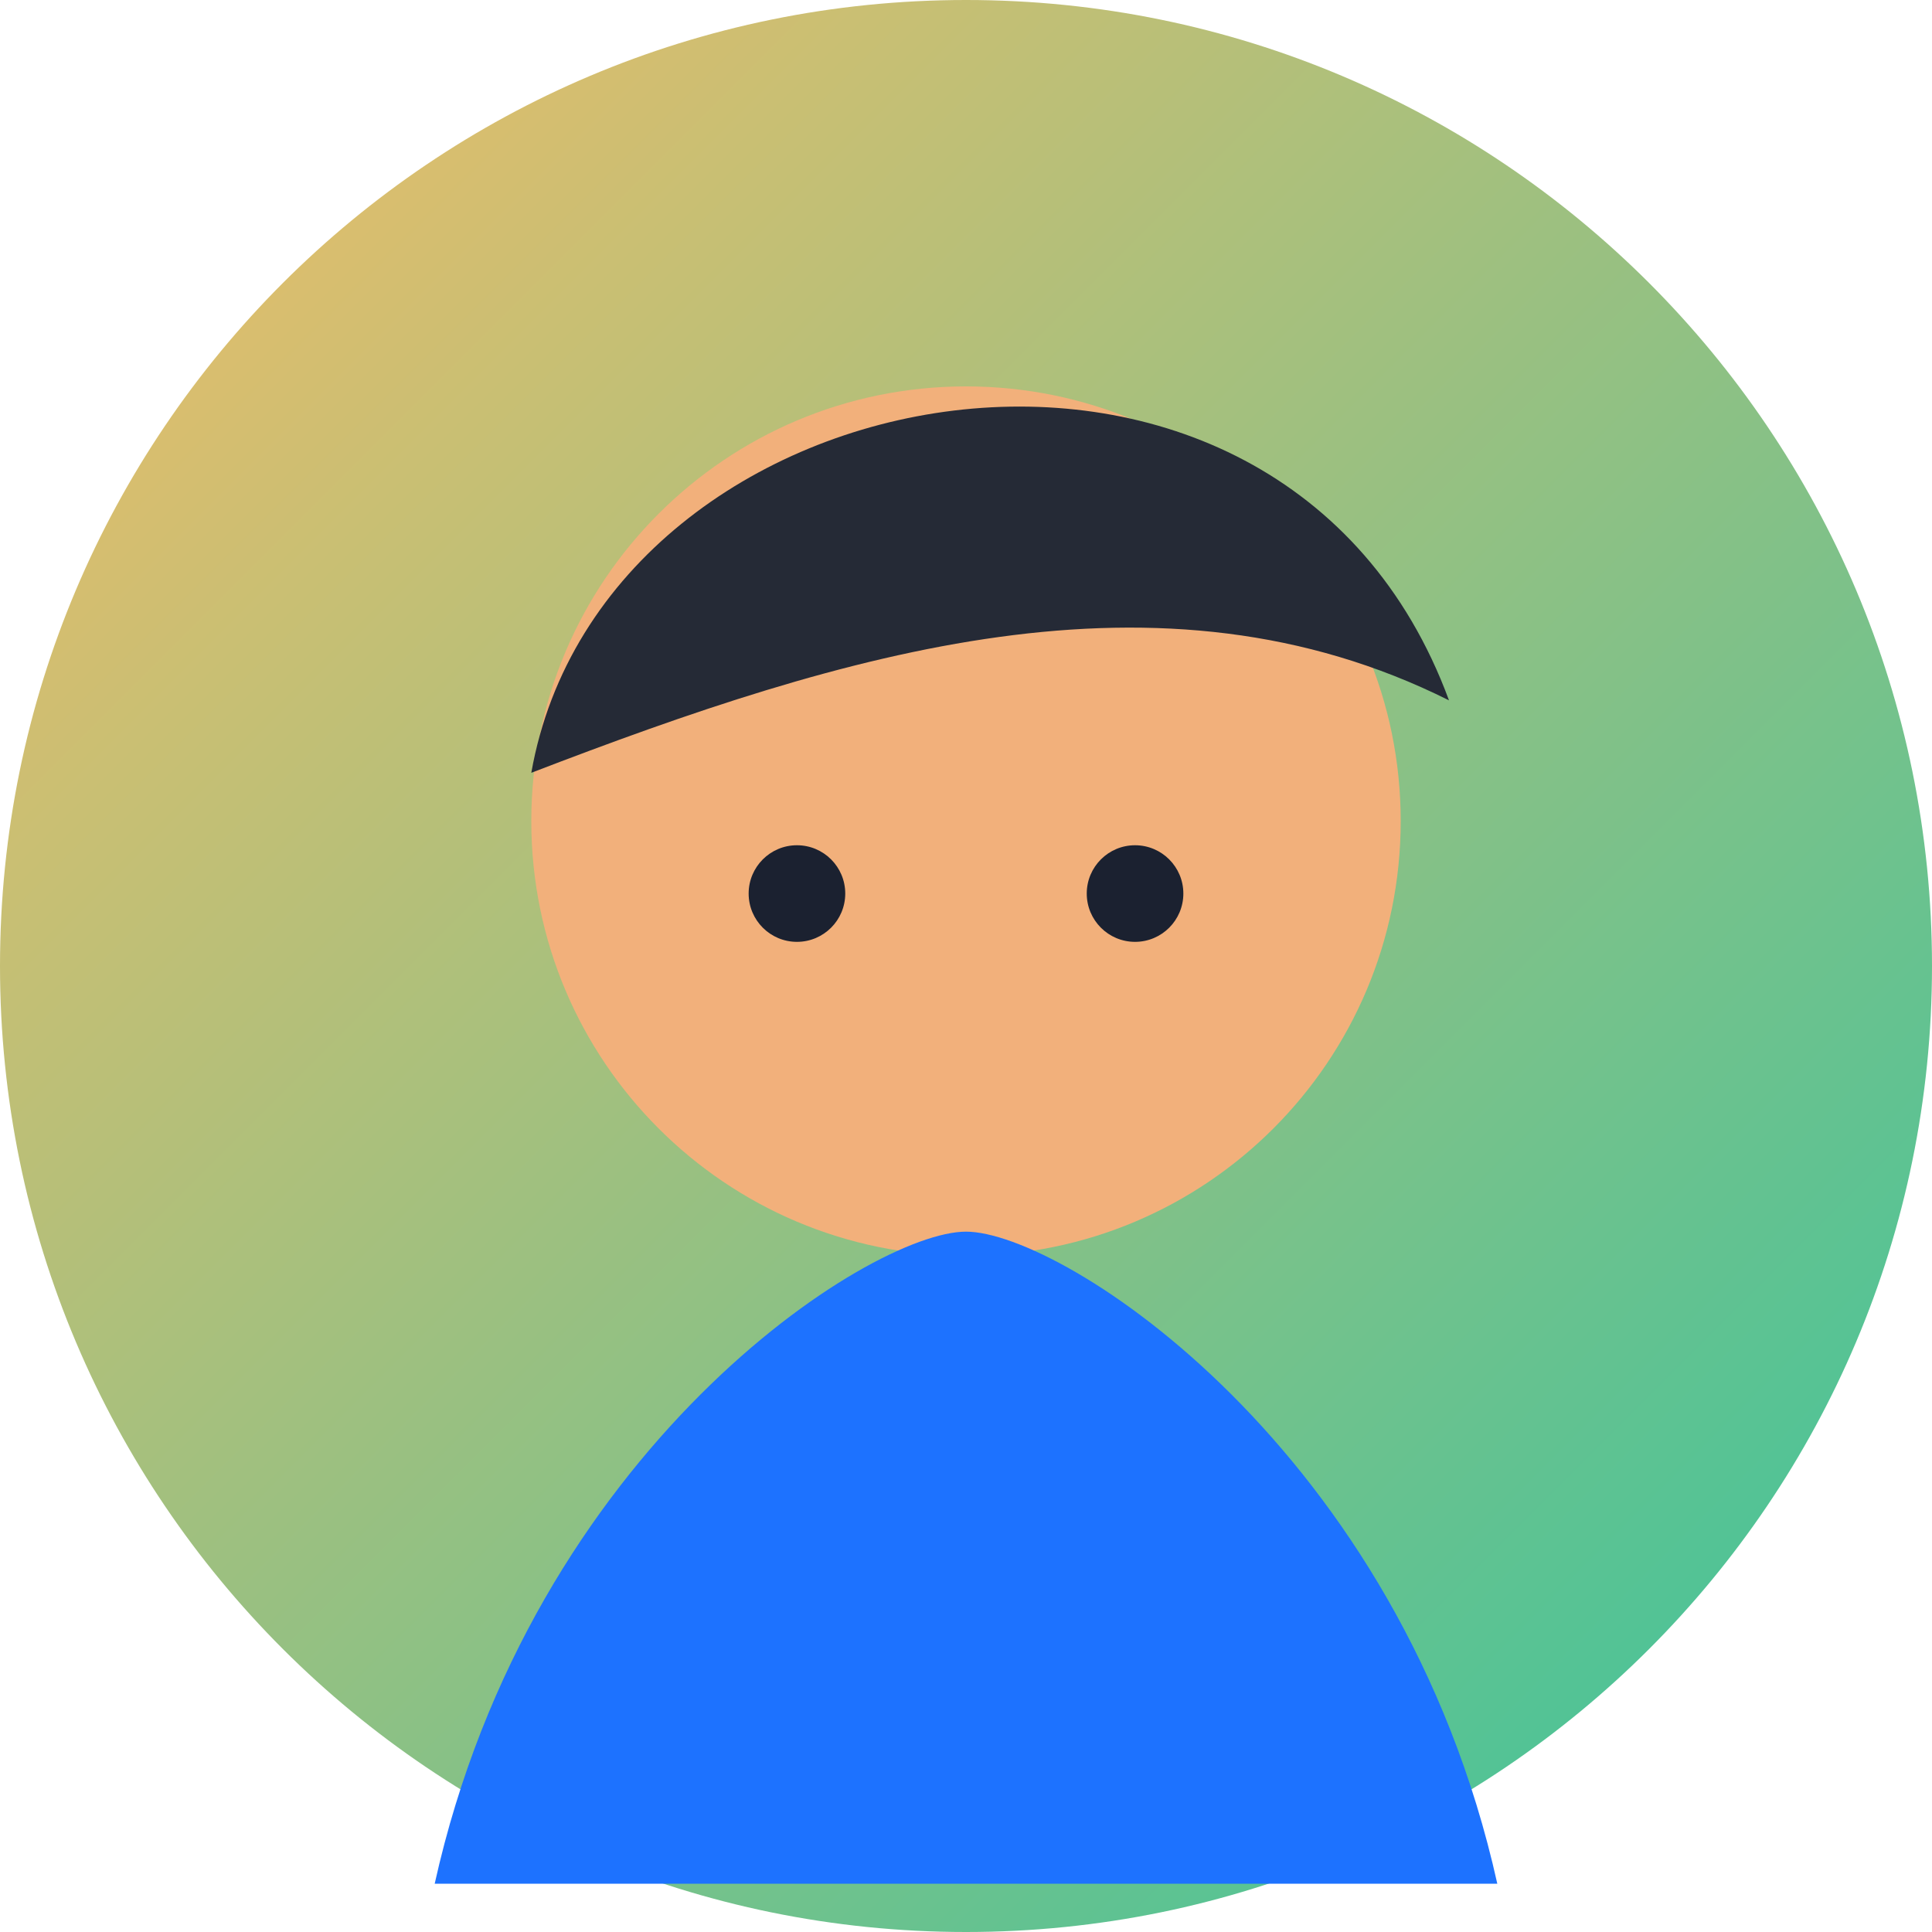
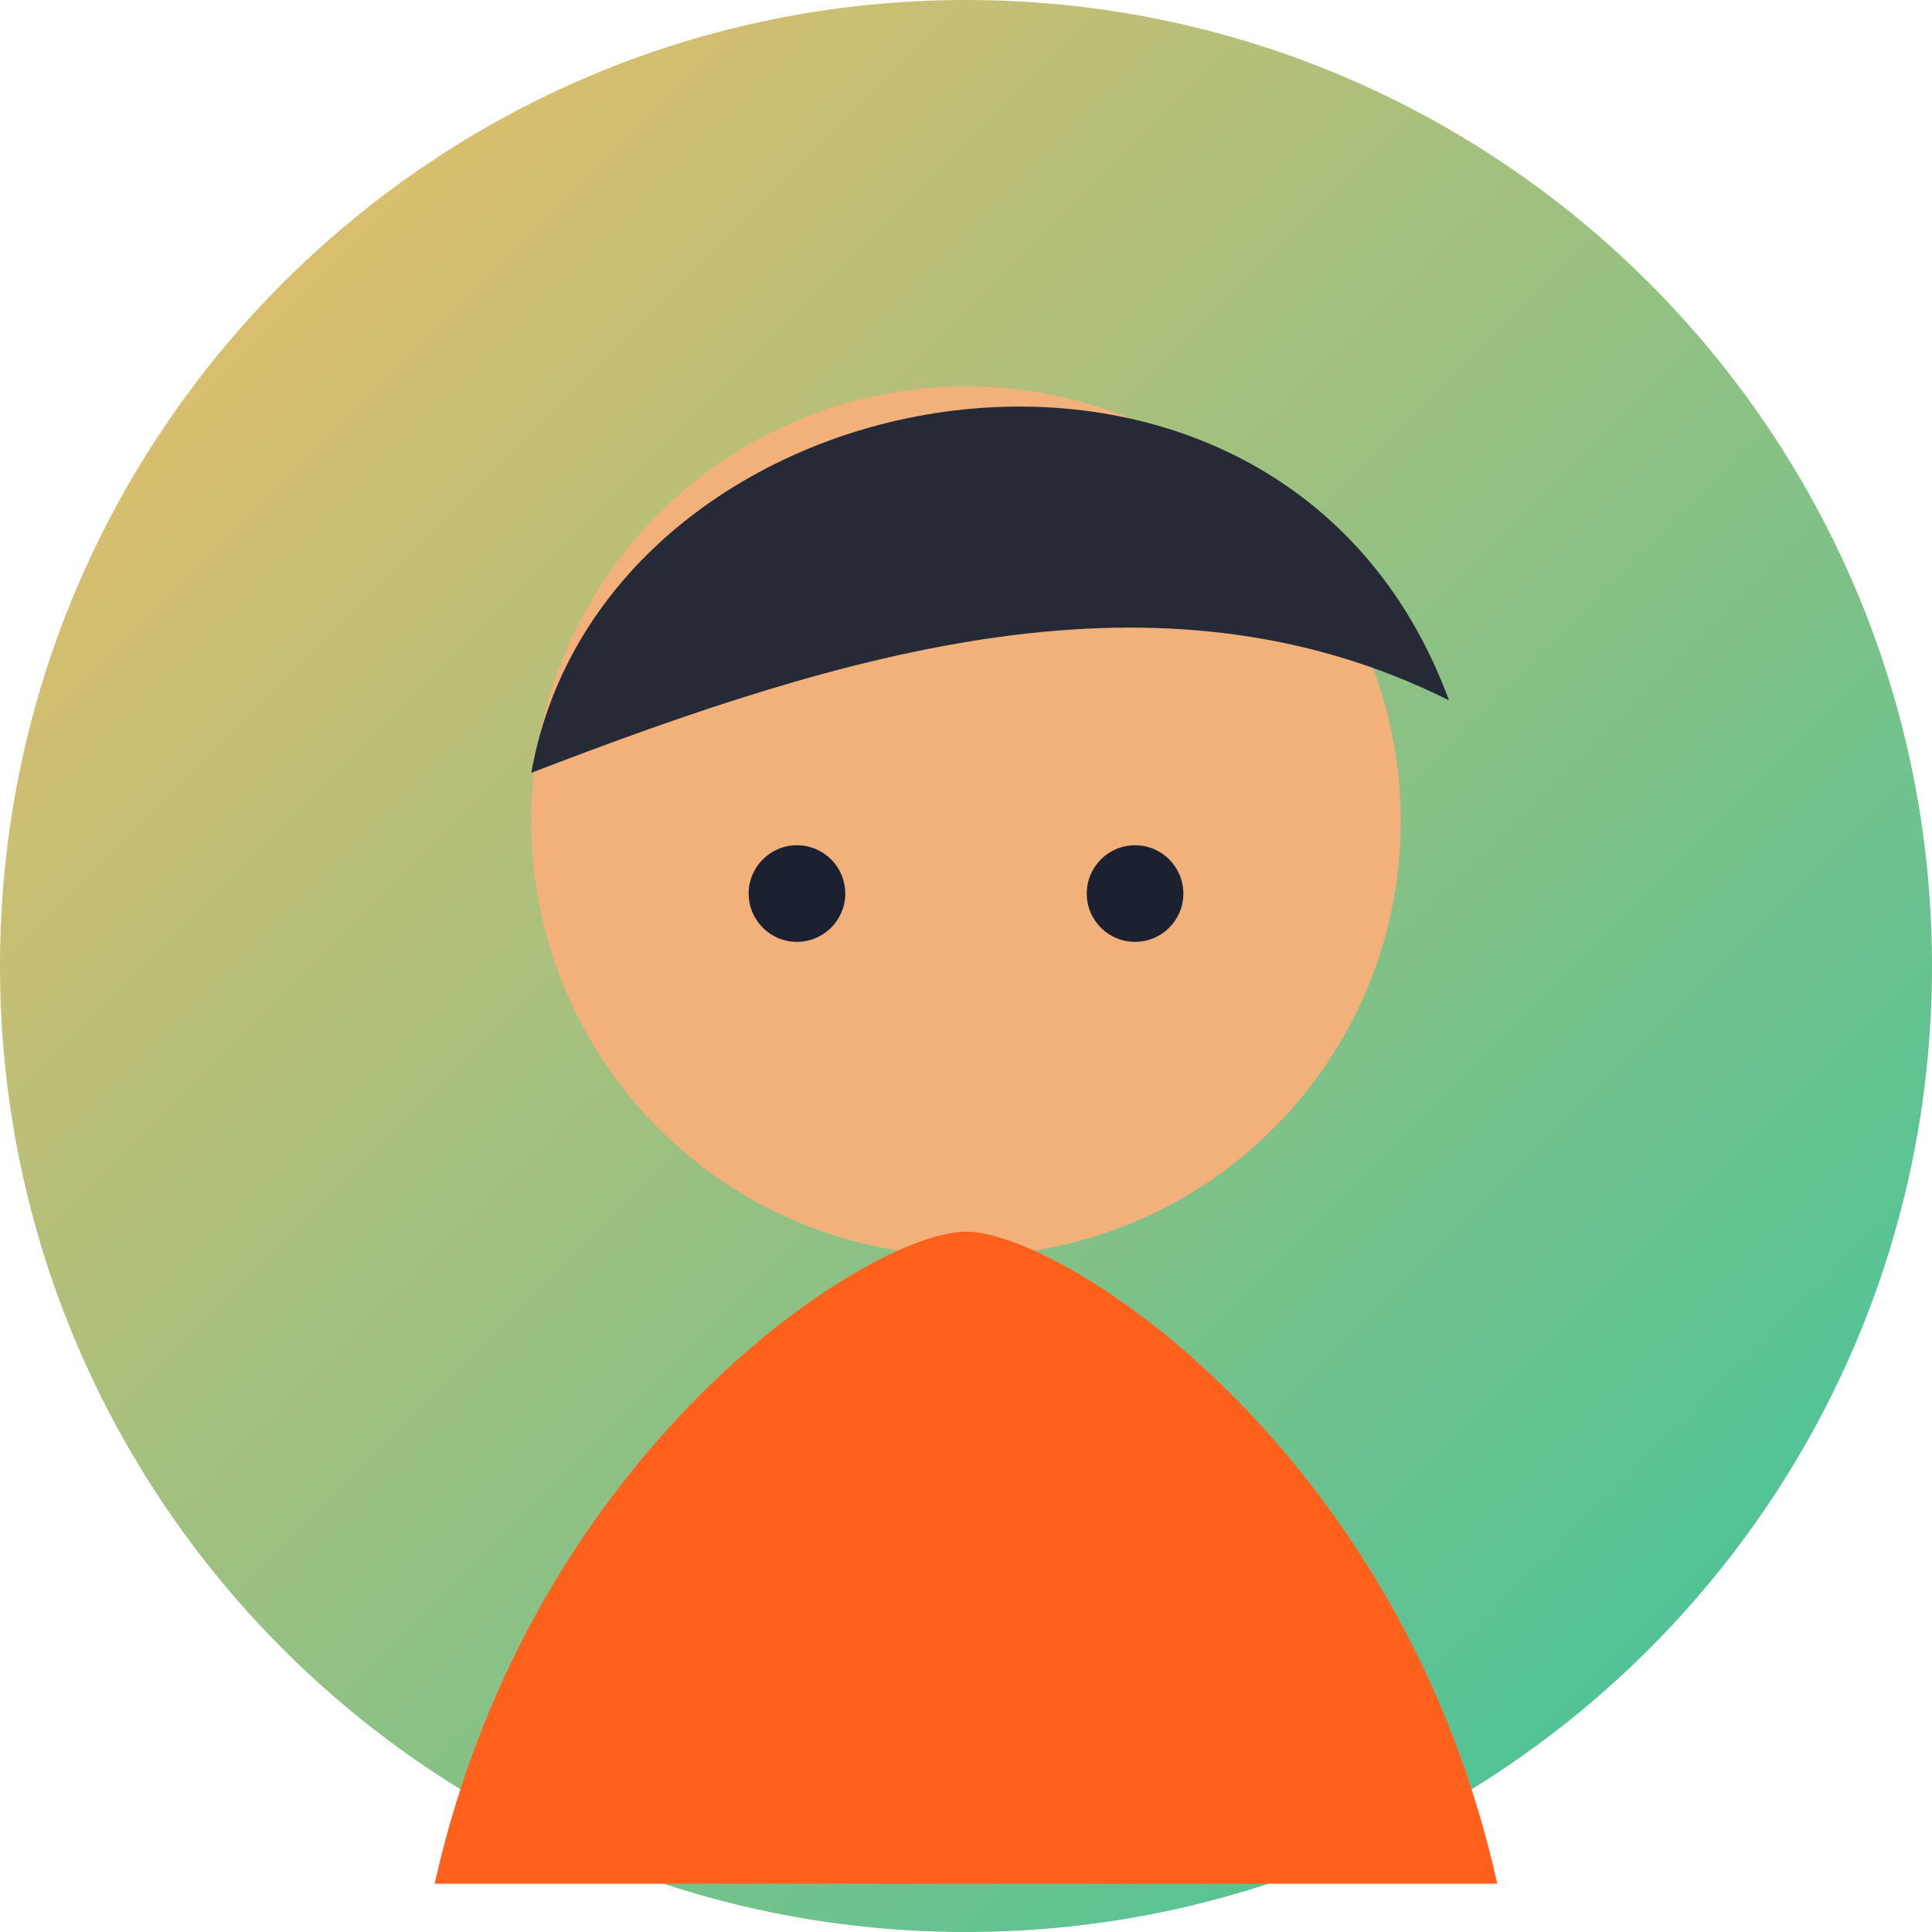
<svg xmlns="http://www.w3.org/2000/svg" viewBox="0 0 80 80">
  <defs>
    <linearGradient id="a" x1="0" x2="1" y1="0" y2="1">
      <stop stop-color="#f6bd66" />
      <stop offset="1" stop-color="#35c49e" />
    </linearGradient>
  </defs>
  <rect width="80" height="80" rx="40" fill="url(#a)" />
  <circle cx="40" cy="34" r="18" fill="#f2b07b" />
  <path d="M22 32c3-17 31-22 38-3-12-6-25-2-38 3Z" fill="#252a36" />
-   <path d="M18 78c4-18 18-27 22-27s18 9 22 27H18Z" fill="#1d72ff" />
+   <path d="M18 78c4-18 18-27 22-27s18 9 22 27H18Z" fill="#ff611d" />
  <circle cx="33" cy="37" r="2" fill="#1b2130" />
  <circle cx="47" cy="37" r="2" fill="#1b2130" />
</svg>
